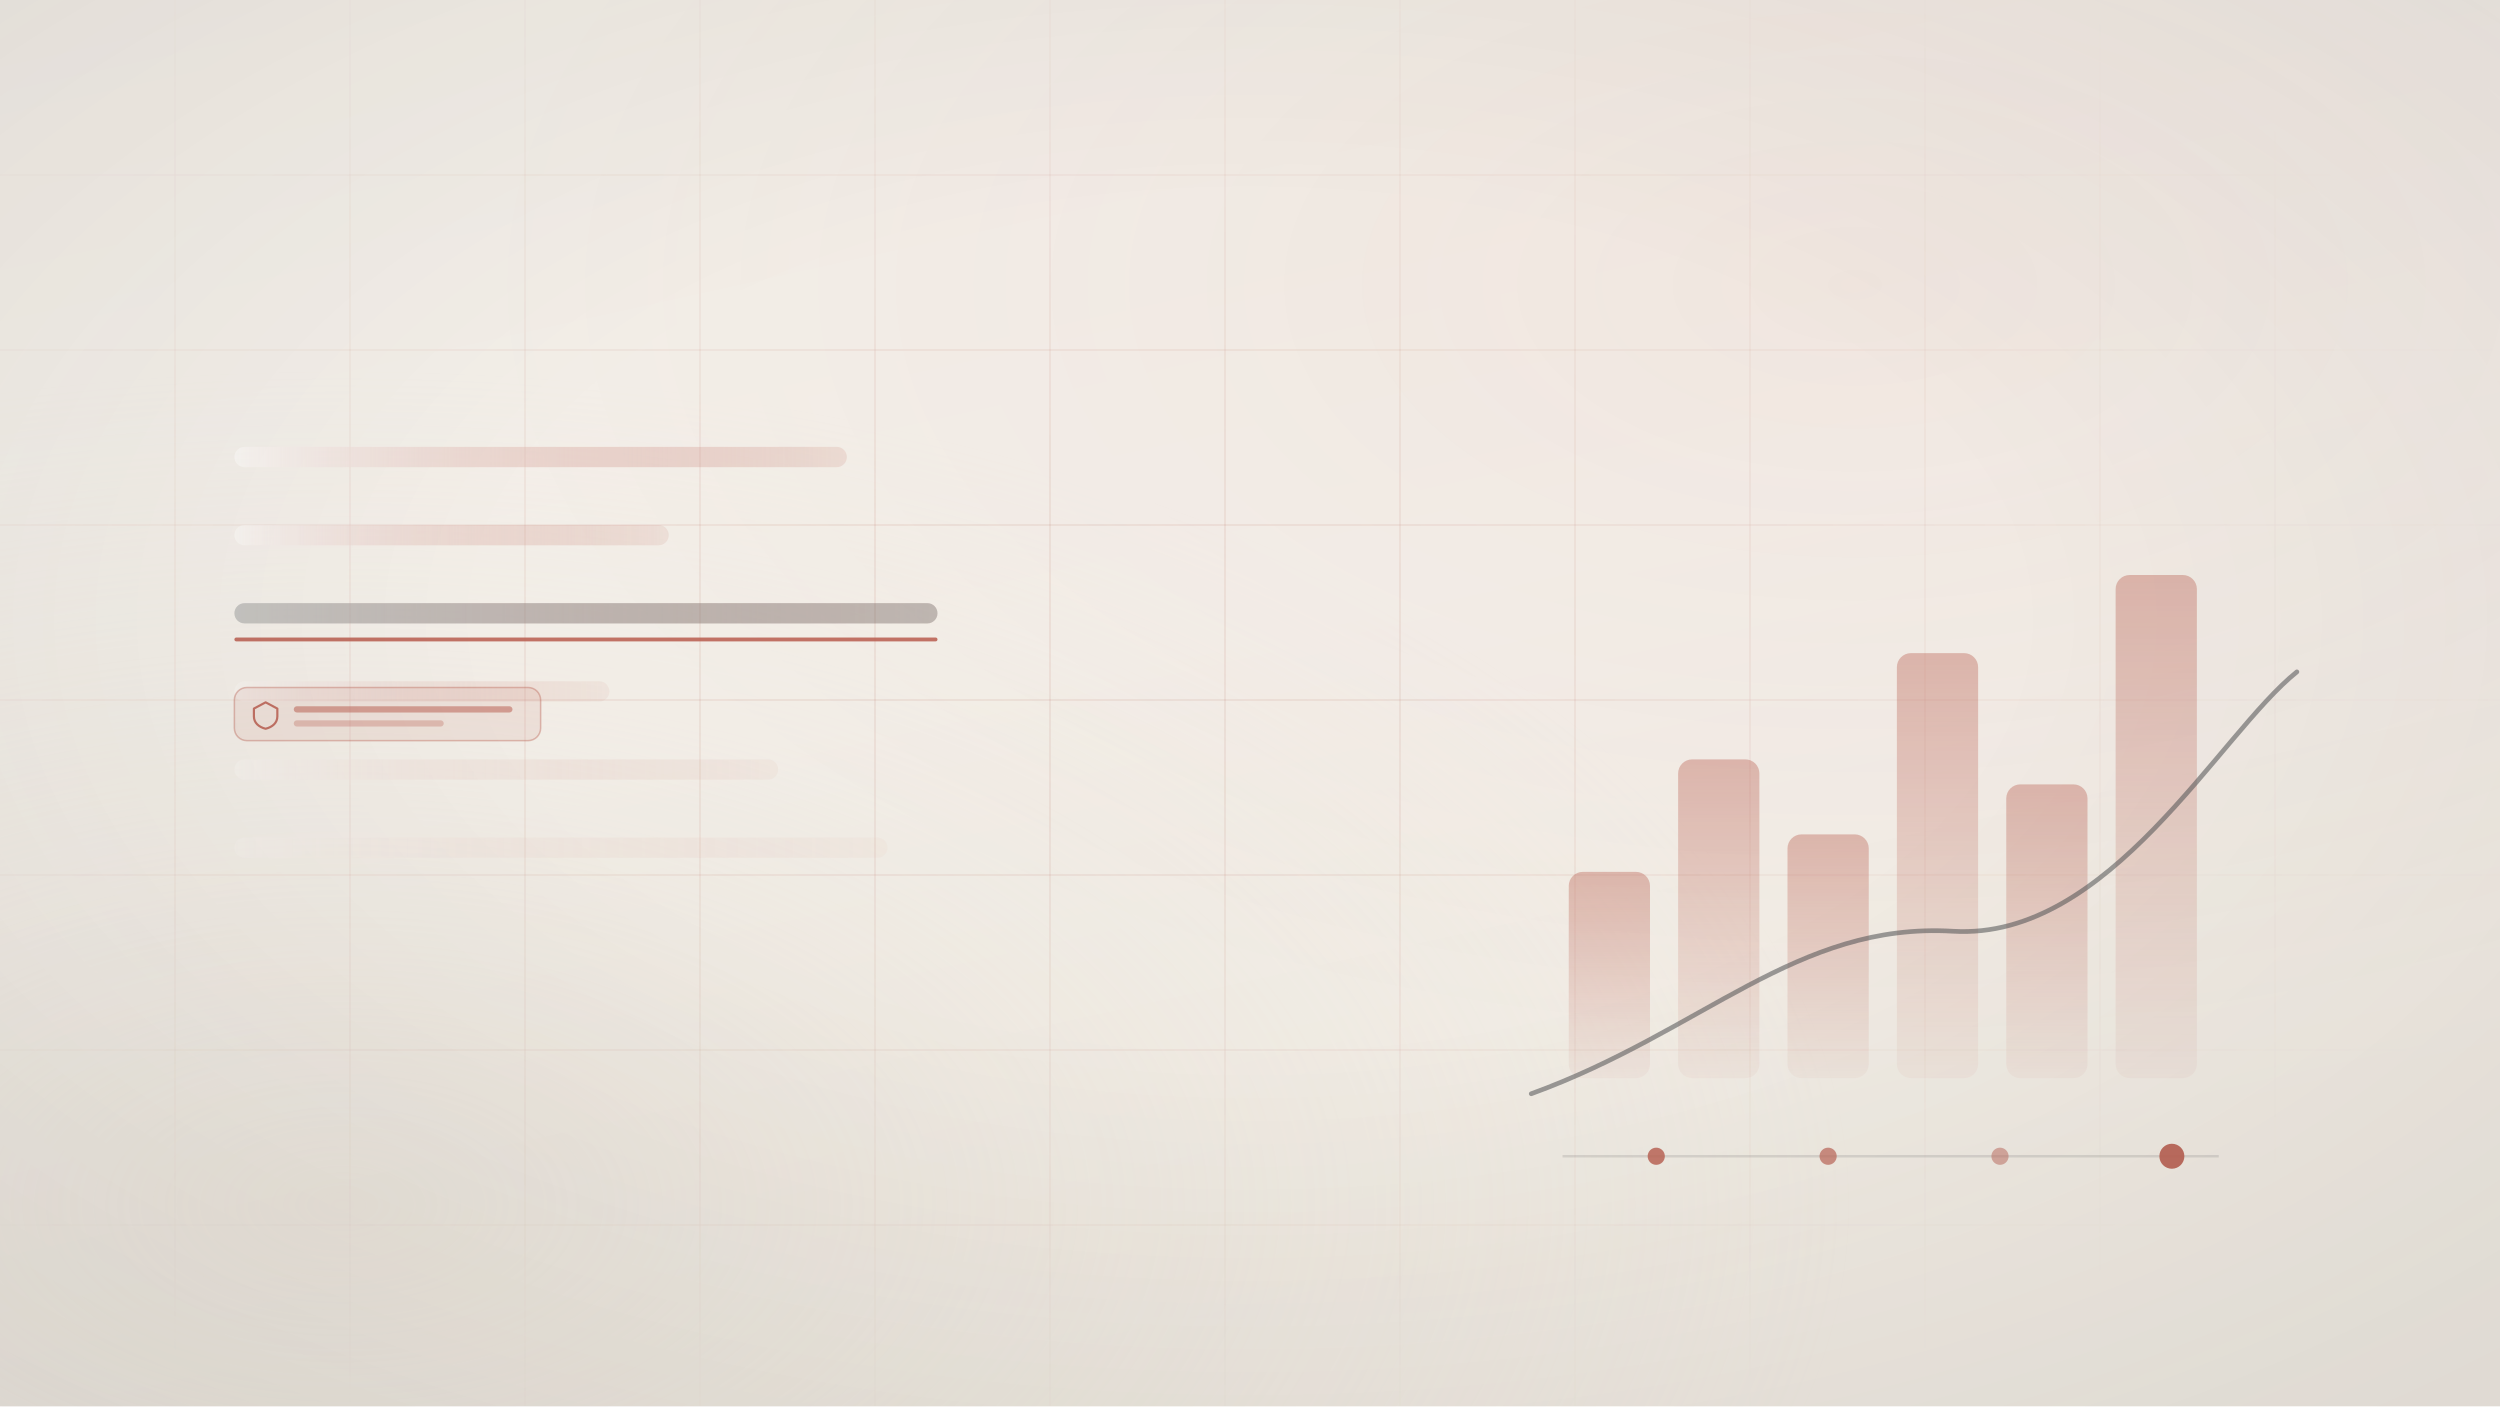
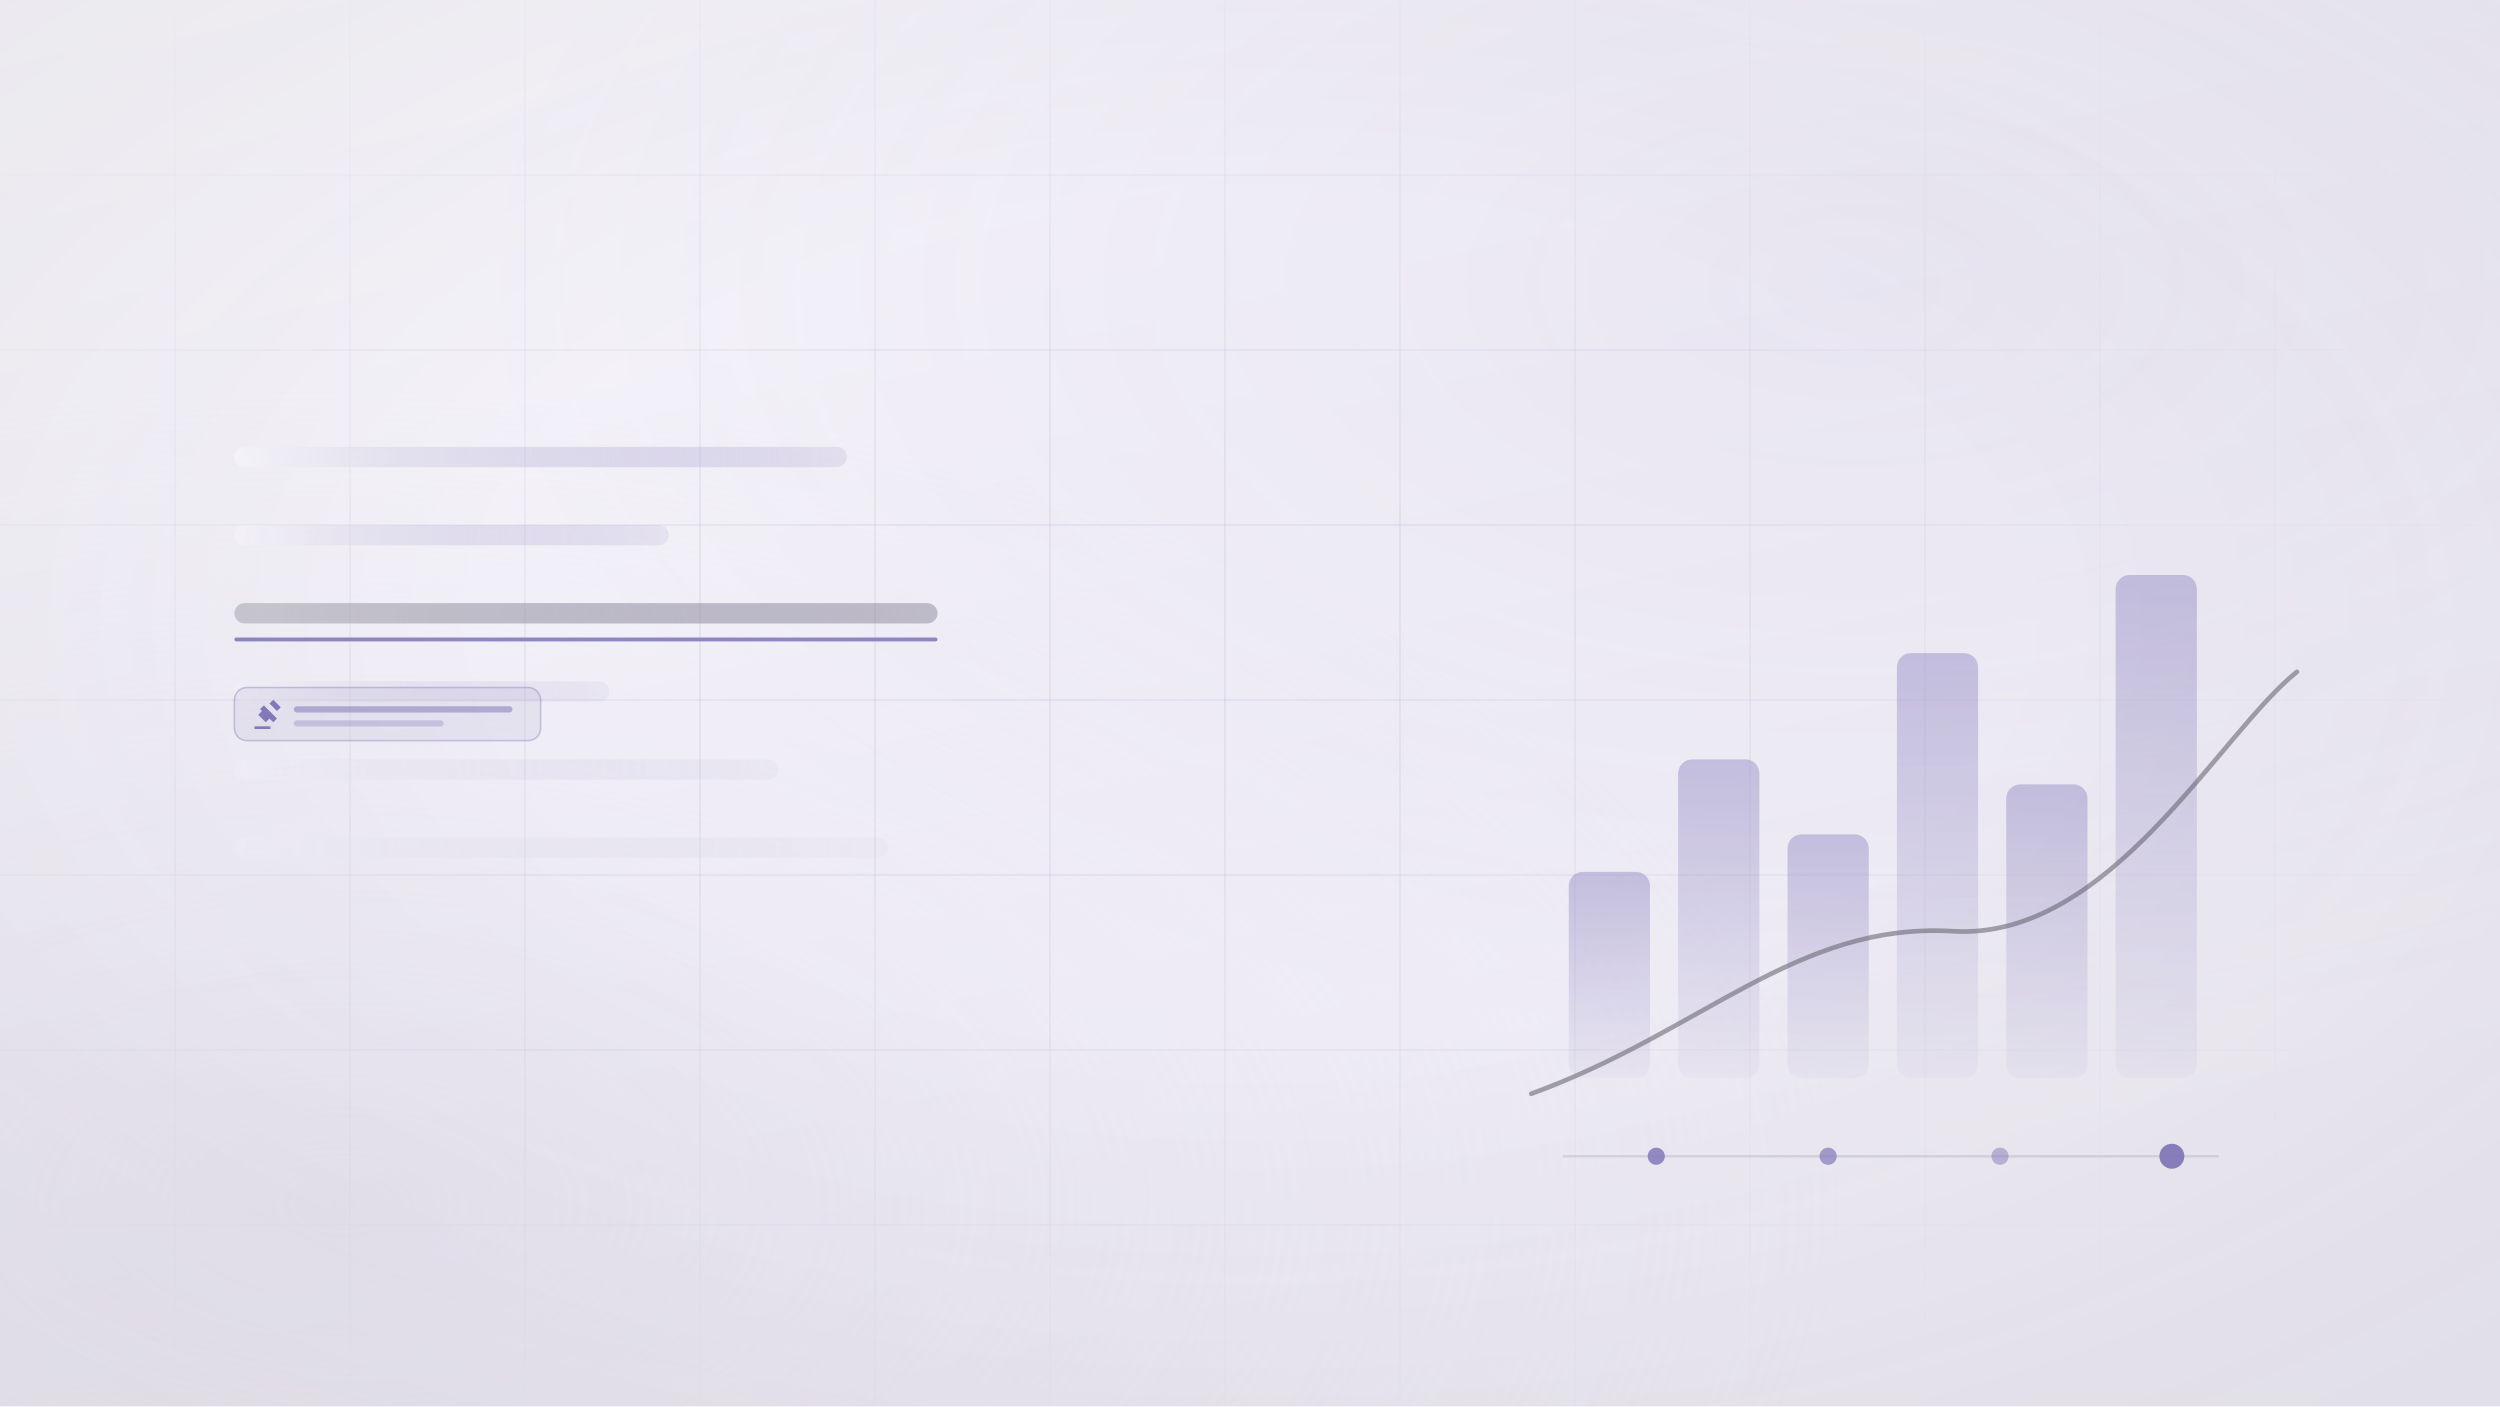
- <svg xmlns="http://www.w3.org/2000/svg" viewBox="0 0 1600 900" width="1600" height="900" role="img" aria-label="alsigil product surfaces">
+ <svg xmlns="http://www.w3.org/2000/svg" viewBox="0 0 1600 900" width="1600" height="900" role="img" aria-label="Al-Sijil product surfaces">
  <defs>
    <linearGradient id="ground" x1="0" y1="0" x2="0.4" y2="1">
-       <stop offset="0%" stop-color="#F2EEE7" />
-       <stop offset="55%" stop-color="#F6F3EE" />
-       <stop offset="100%" stop-color="#EFEAE1" />
+       <stop offset="0%" stop-color="#FAF9FC" />
+       <stop offset="55%" stop-color="#F4F2F8" />
+       <stop offset="100%" stop-color="#EDEAF3" />
    </linearGradient>
    <radialGradient id="glowV" cx="0.74" cy="0.2" r="0.55">
-       <stop offset="0%" stop-color="#A6301F" stop-opacity="0.07" />
-       <stop offset="100%" stop-color="#A6301F" stop-opacity="0" />
+       <stop offset="0%" stop-color="#5B4FA6" stop-opacity="0.09" />
+       <stop offset="100%" stop-color="#5B4FA6" stop-opacity="0" />
    </radialGradient>
    <radialGradient id="glowN" cx="0.14" cy="0.86" r="0.6">
-       <stop offset="0%" stop-color="#D9D2C6" stop-opacity="0.5" />
-       <stop offset="100%" stop-color="#E4DED2" stop-opacity="0" />
+       <stop offset="0%" stop-color="#DCD8E8" stop-opacity="0.5" />
+       <stop offset="100%" stop-color="#EAE7F2" stop-opacity="0" />
    </radialGradient>
    <radialGradient id="vign" cx="0.5" cy="0.44" r="0.72">
      <stop offset="42%" stop-color="#000" stop-opacity="0" />
-       <stop offset="100%" stop-color="#12161C" stop-opacity="0.1" />
+       <stop offset="100%" stop-color="#2A2736" stop-opacity="0.08" />
    </radialGradient>
    <linearGradient id="barV" x1="0" y1="0" x2="0" y2="1">
-       <stop offset="0%" stop-color="#A6301F" stop-opacity="0.4" />
-       <stop offset="100%" stop-color="#A6301F" stop-opacity="0.05" />
+       <stop offset="0%" stop-color="#5B4FA6" stop-opacity="0.4" />
+       <stop offset="100%" stop-color="#5B4FA6" stop-opacity="0.05" />
    </linearGradient>
    <linearGradient id="rowV" x1="0" y1="0" x2="1" y2="0">
      <stop offset="0%" stop-color="#FFFFFF" stop-opacity="0.7" />
-       <stop offset="100%" stop-color="#A6301F" stop-opacity="0.14" />
+       <stop offset="100%" stop-color="#5B4FA6" stop-opacity="0.14" />
    </linearGradient>
    <mask id="gridFade">
      <radialGradient id="gf" cx="0.42" cy="0.46" r="0.62">
        <stop offset="20%" stop-color="#fff" />
        <stop offset="100%" stop-color="#000" />
      </radialGradient>
      <rect width="1600" height="900" fill="url(#gf)" />
    </mask>
  </defs>
  <rect width="1600" height="900" fill="url(#ground)" />
  <rect width="1600" height="900" fill="url(#glowN)" />
  <rect width="1600" height="900" fill="url(#glowV)" />
-   <g mask="url(#gridFade)" stroke="#A6301F" stroke-opacity="0.13" stroke-width="1">
+   <g mask="url(#gridFade)" stroke="#5B4FA6" stroke-opacity="0.13" stroke-width="1">
    <path d="M112 0v900M224 0v900M336 0v900M448 0v900M560 0v900M672 0v900M784 0v900M896 0v900M1008 0v900M1120 0v900M1232 0v900M1344 0v900M1456 0v900" />
    <path d="M0 112h1600M0 224h1600M0 336h1600M0 448h1600M0 560h1600M0 672h1600M0 784h1600" />
  </g>
  <g>
    <rect x="150" y="286" width="392" height="13" rx="6.5" fill="url(#rowV)" />
    <rect x="150" y="336" width="278" height="13" rx="6.5" fill="url(#rowV)" opacity="0.82" />
    <rect x="150" y="386" width="450" height="13" rx="6.5" fill="url(#rowV)" opacity="0.66" />
    <rect x="150" y="436" width="240" height="13" rx="6.5" fill="url(#rowV)" opacity="0.5" />
    <rect x="150" y="486" width="348" height="13" rx="6.5" fill="url(#rowV)" opacity="0.36" />
    <rect x="150" y="536" width="418" height="13" rx="6.5" fill="url(#rowV)" opacity="0.24" />
  </g>
  <g>
-     <rect x="150" y="386" width="450" height="13" rx="6.5" fill="#12161C" opacity="0.3" />
-     <rect x="150" y="408" width="450" height="2.5" rx="1.25" fill="#A6301F" opacity="0.9" />
-     <rect x="150" y="440" width="196" height="34" rx="8" fill="#A6301F" fill-opacity="0.1" stroke="#A6301F" stroke-opacity="0.4" />
-     <path d="M170 449.5l7.5 4v5c0 4-3 6.8-7.5 7.9-4.5-1.1-7.5-3.9-7.5-7.9v-5z" fill="none" stroke="#A6301F" stroke-opacity="0.9" stroke-width="1.4" stroke-linejoin="round" />
-     <rect x="188" y="452" width="140" height="4" rx="2" fill="#A6301F" opacity="0.55" />
-     <rect x="188" y="461" width="96" height="4" rx="2" fill="#A6301F" opacity="0.32" />
+     <rect x="150" y="386" width="450" height="13" rx="6.5" fill="#2A2736" opacity="0.3" />
+     <rect x="150" y="408" width="450" height="2.5" rx="1.25" fill="#5B4FA6" opacity="0.9" />
+     <rect x="150" y="440" width="196" height="34" rx="8" fill="#5B4FA6" fill-opacity="0.1" stroke="#5B4FA6" stroke-opacity="0.4" />
+     <g transform="translate(162, 447) scale(0.85)" fill="#5B4FA6">
+       <path d="M1 21h12v2H1v-2zM5.245 8.05l2.83-2.83 9.9 9.9-2.83 2.83-9.9-9.9zM12.317 3.808l2.828-2.829 5.657 5.657-2.828 2.829-5.657-5.657zM3.832 12.293l2.829-2.828 5.656 5.657-2.828 2.828-5.657-5.657z" />
+     </g>
+     <rect x="188" y="452" width="140" height="4" rx="2" fill="#5B4FA6" opacity="0.55" />
+     <rect x="188" y="461" width="96" height="4" rx="2" fill="#5B4FA6" opacity="0.32" />
  </g>
  <g>
    <rect x="1004" y="558" width="52" height="132" rx="9" fill="url(#barV)" />
    <rect x="1074" y="486" width="52" height="204" rx="9" fill="url(#barV)" />
    <rect x="1144" y="534" width="52" height="156" rx="9" fill="url(#barV)" />
    <rect x="1214" y="418" width="52" height="272" rx="9" fill="url(#barV)" />
    <rect x="1284" y="502" width="52" height="188" rx="9" fill="url(#barV)" />
    <rect x="1354" y="368" width="52" height="322" rx="9" fill="url(#barV)" />
  </g>
  <g>
-     <path d="M1000 740h420" stroke="#12161C" stroke-opacity="0.16" stroke-width="1.6" />
-     <circle cx="1060" cy="740" r="5.5" fill="#A6301F" opacity="0.85" />
-     <circle cx="1170" cy="740" r="5.5" fill="#A6301F" opacity="0.7" />
-     <circle cx="1280" cy="740" r="5.5" fill="#A6301F" opacity="0.5" />
-     <circle cx="1390" cy="740" r="8" fill="#A6301F" opacity="0.95" />
+     <path d="M1000 740h420" stroke="#2A2736" stroke-opacity="0.16" stroke-width="1.6" />
+     <circle cx="1060" cy="740" r="5.5" fill="#5B4FA6" opacity="0.85" />
+     <circle cx="1170" cy="740" r="5.5" fill="#5B4FA6" opacity="0.7" />
+     <circle cx="1280" cy="740" r="5.5" fill="#5B4FA6" opacity="0.5" />
+     <circle cx="1390" cy="740" r="8" fill="#5B4FA6" opacity="0.95" />
  </g>
-   <path d="M980 700 C1090 660, 1150 590, 1250 596 S1420 470, 1470 430" fill="none" stroke="#12161C" stroke-opacity="0.55" stroke-width="3" stroke-linecap="round" />
+   <path d="M980 700 C1090 660, 1150 590, 1250 596 S1420 470, 1470 430" fill="none" stroke="#2A2736" stroke-opacity="0.55" stroke-width="3" stroke-linecap="round" />
  <rect width="1600" height="900" fill="url(#vign)" />
-   <rect width="1600" height="900" fill="#EFEAE1" opacity="0.28" />
+   <rect width="1600" height="900" fill="#EDEAF3" opacity="0.28" />
</svg>
